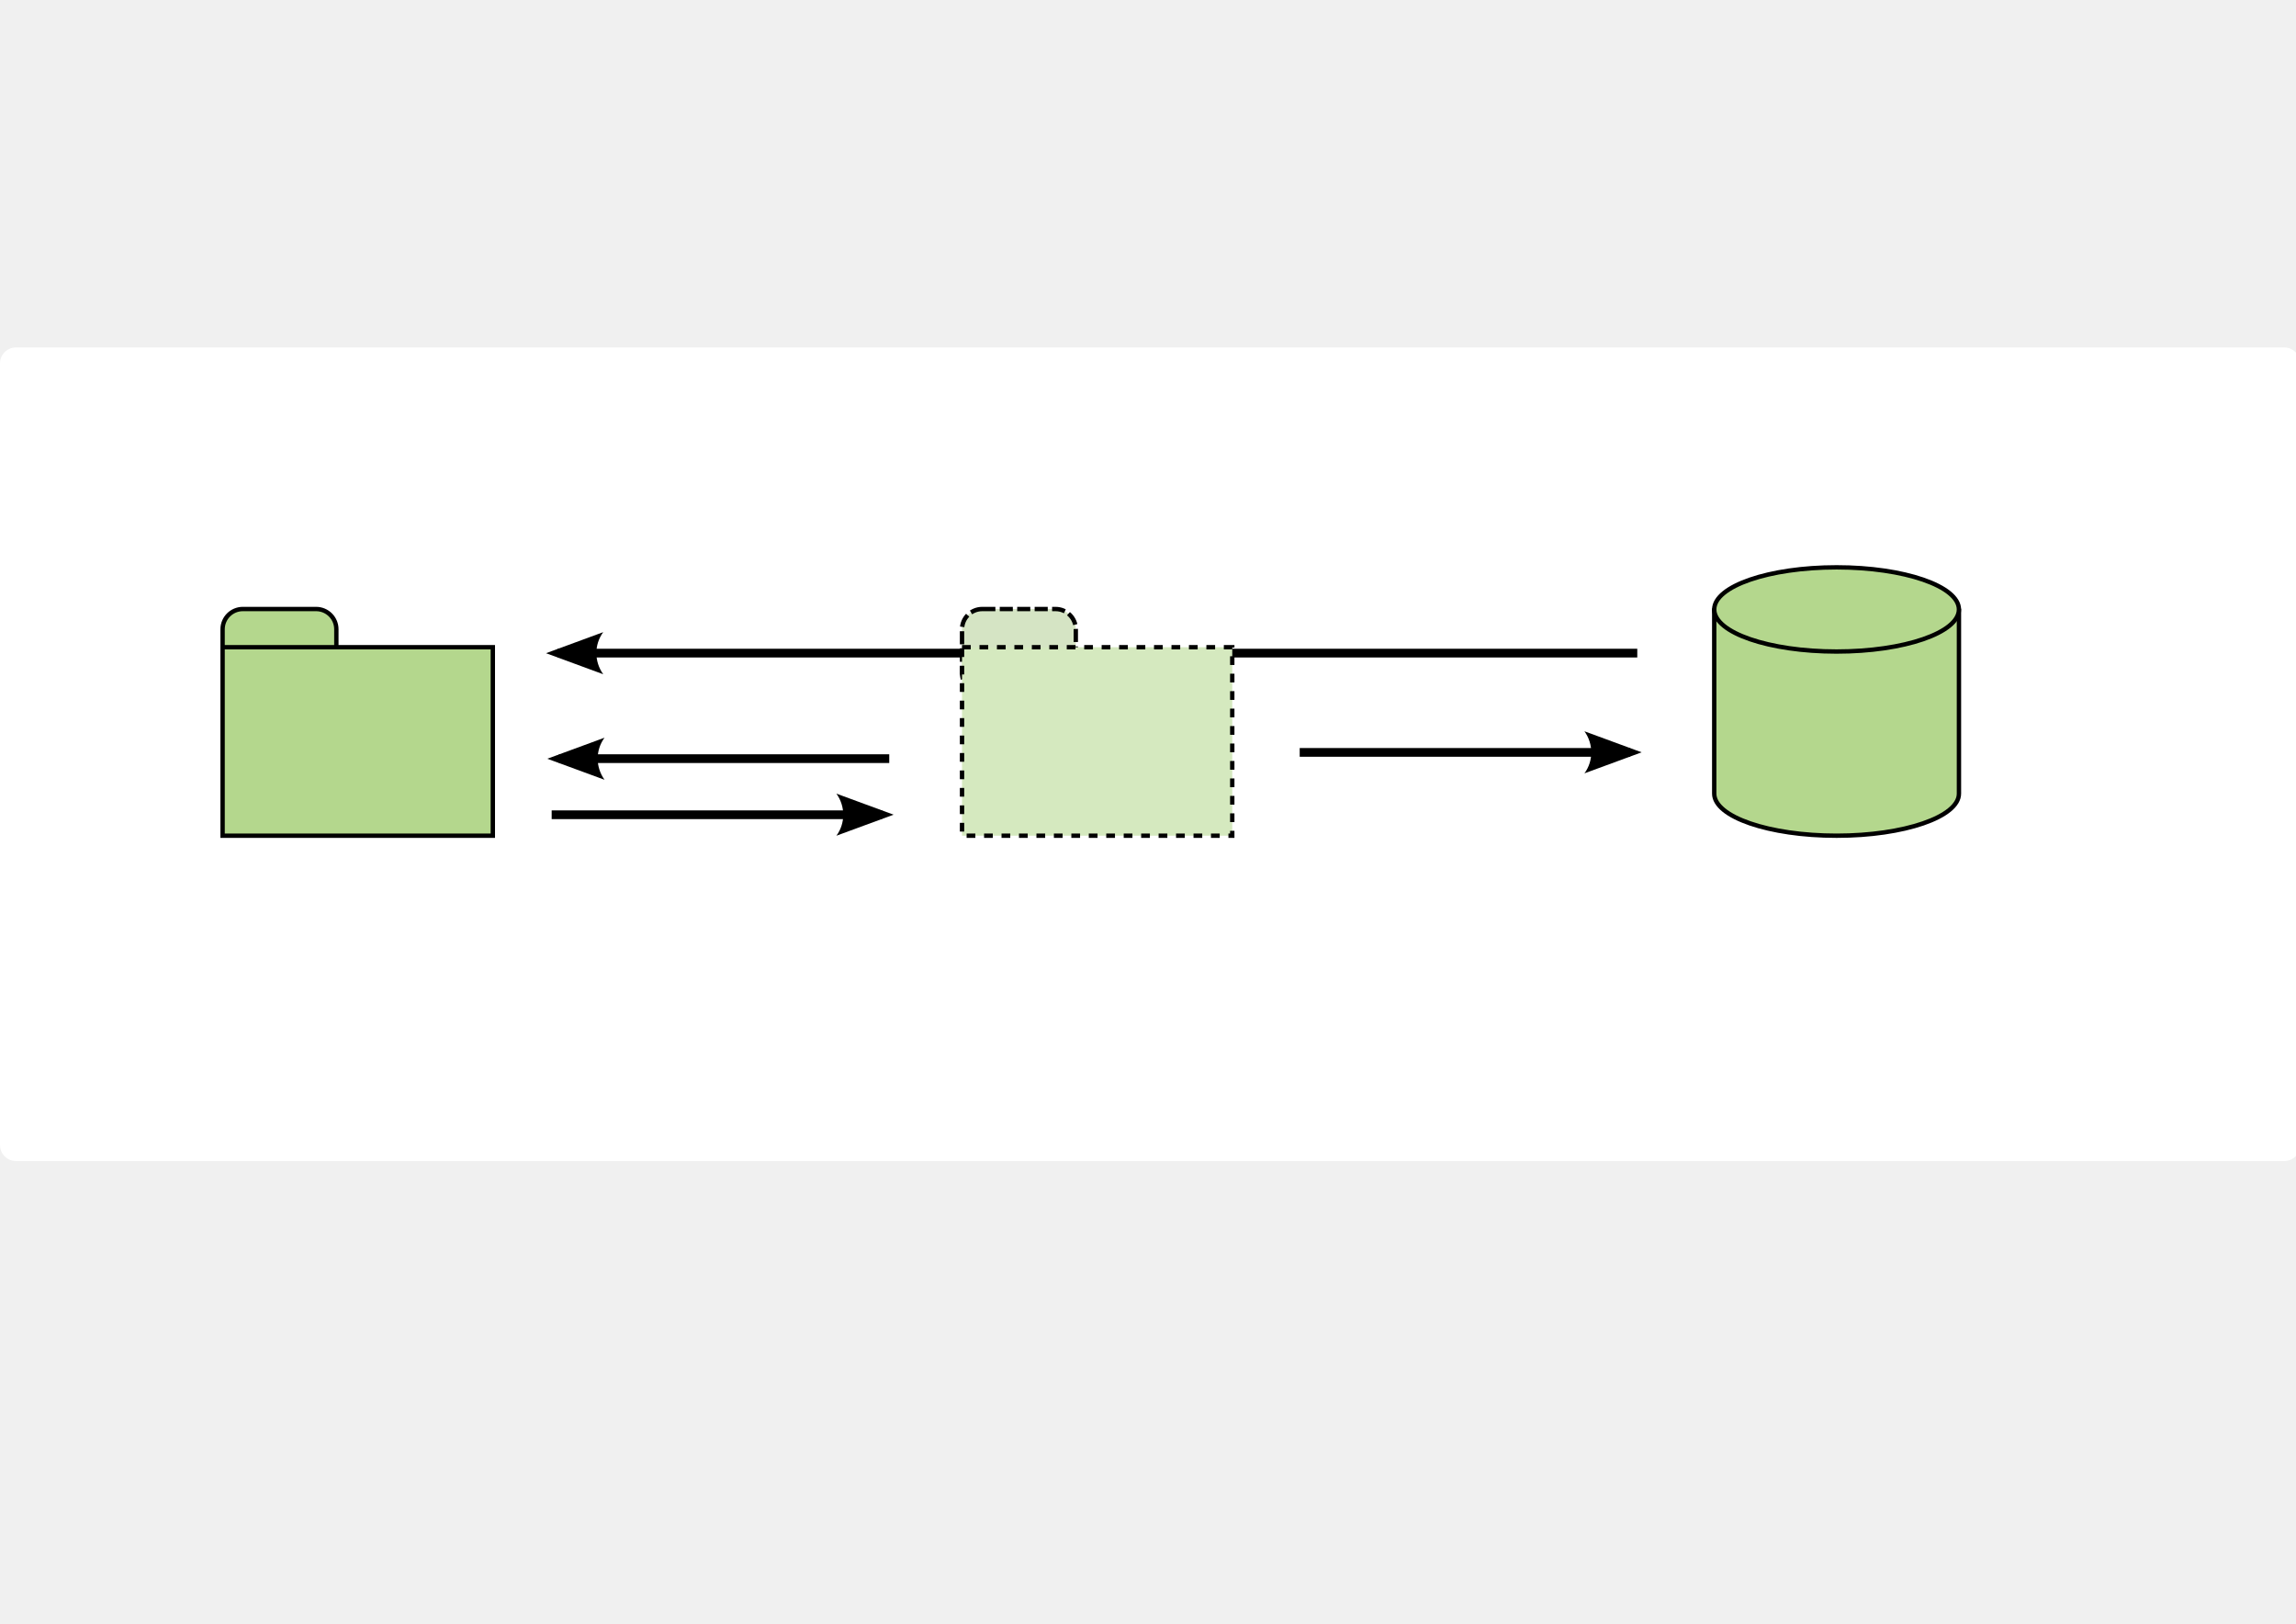
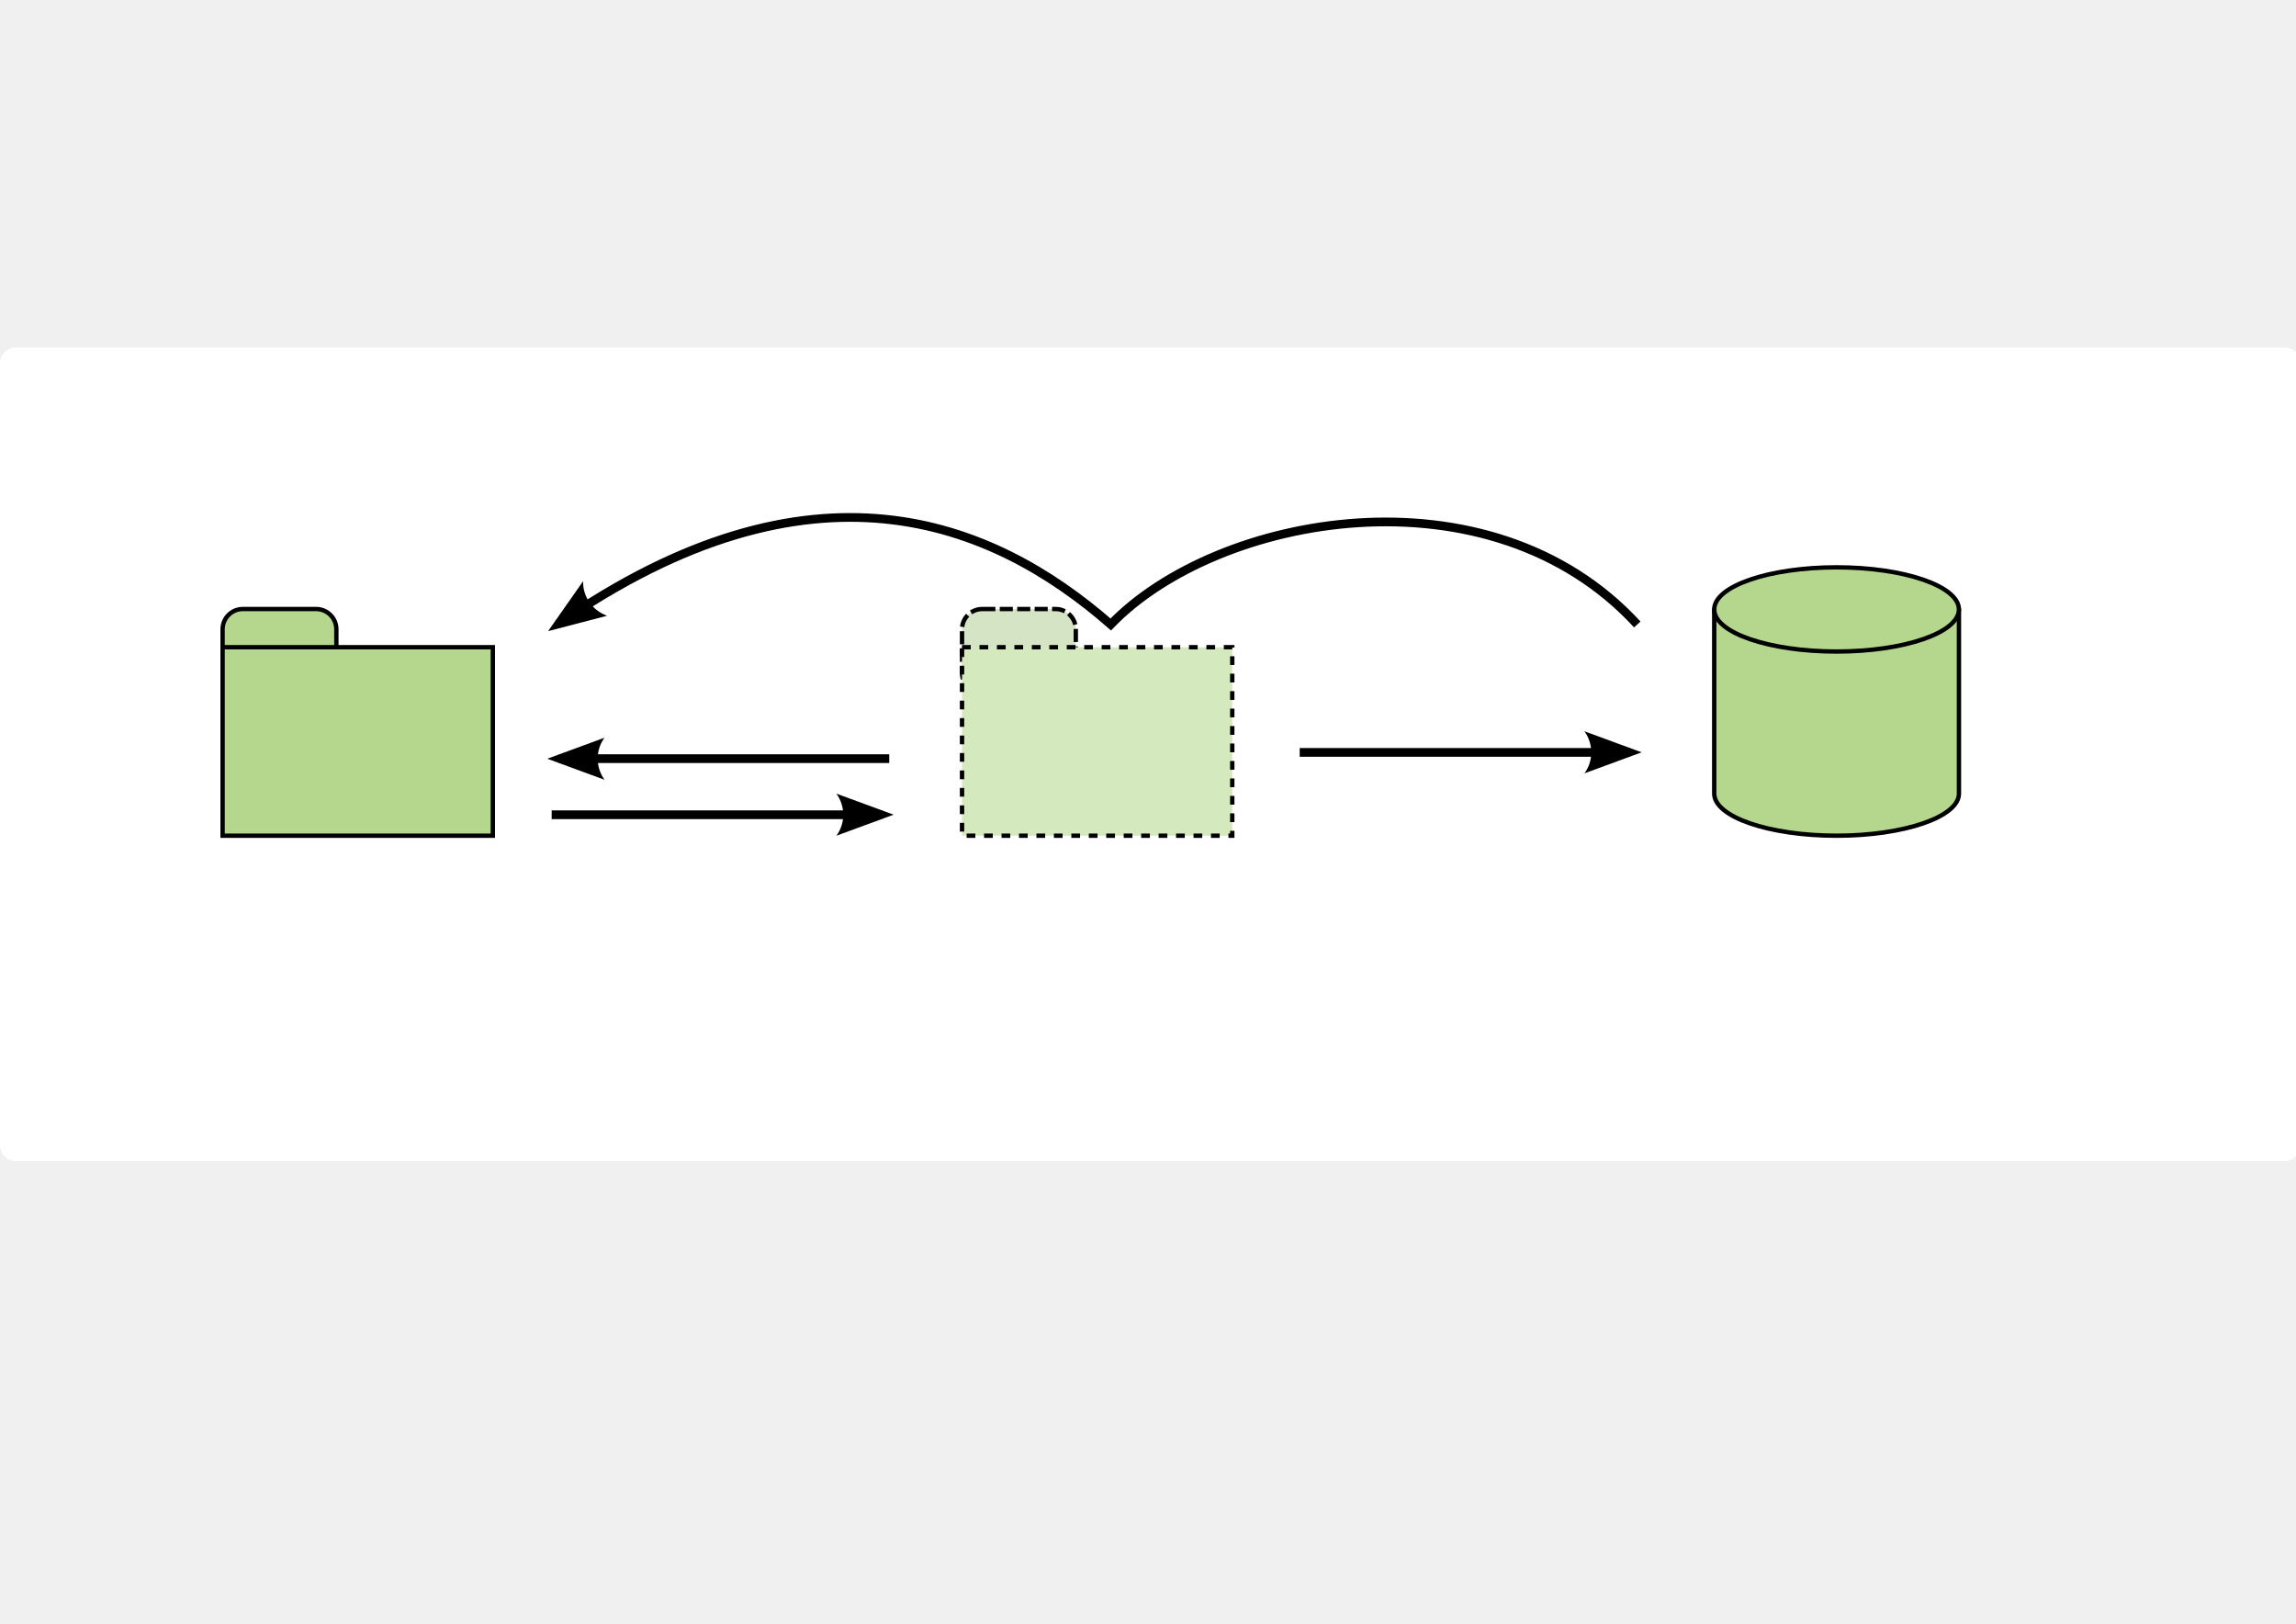
<svg xmlns="http://www.w3.org/2000/svg" xmlns:ns1="http://www.openswatchbook.org/uri/2009/osb" xmlns:xlink="http://www.w3.org/1999/xlink" width="1052.362" height="744.094" id="svg2" version="1.1">
  <defs id="defs4">
    <marker orient="auto" refY="0.0" refX="0.0" id="Arrow2Mend" style="overflow:visible;">
      <path id="path5360" style="fill-rule:evenodd;stroke-width:0.625;stroke-linejoin:round;" d="M 8.719,4.034 L -2.207,0.016 L 8.719,-4.002 C 6.973,-1.63 6.983,1.616 8.719,4.034 z " transform="scale(0.6) rotate(180) translate(0,0)" />
    </marker>
    <marker orient="auto" refY="0.0" refX="0.0" id="Arrow1Mend" style="overflow:visible;">
      <path id="path5342" d="M 0.0,0.0 L 5.0,-5.0 L -12.5,0.0 L 5.0,5.0 L 0.0,0.0 z " style="fill-rule:evenodd;stroke:#000000;stroke-width:1.0pt;" transform="scale(0.4) rotate(180) translate(10,0)" />
    </marker>
    <marker orient="auto" refY="0.0" refX="0.0" id="Arrow1Lend" style="overflow:visible;">
      <path id="path5336" d="M 0.0,0.0 L 5.0,-5.0 L -12.5,0.0 L 5.0,5.0 L 0.0,0.0 z " style="fill-rule:evenodd;stroke:#000000;stroke-width:1.0pt;" transform="scale(0.8) rotate(180) translate(12.5,0)" />
    </marker>
    <linearGradient id="linearGradient5246" ns1:paint="solid">
      <stop style="stop-color:#d5e9bf;stop-opacity:1;" offset="0" id="stop5248" />
    </linearGradient>
    <linearGradient xlink:href="#linearGradient5246" id="linearGradient5250" x1="101.025" y1="648.056" x2="226.885" y2="648.056" gradientUnits="userSpaceOnUse" />
  </defs>
  <g id="layer1" transform="translate(0,-308.2677)">
    <rect style="fill:#ffffff;fill-opacity:1;stroke:none" id="rect6193" width="1054.286" height="372.857" x="0" y="467.485" ry="7.322" />
    <g id="g2989">
      <rect ry="9.286" y="587.362" x="102.025" height="38.571" width="52.143" id="rect2987" style="fill:#b4d78d;fill-opacity:1;stroke:#000000;stroke-width:2;stroke-linecap:butt;stroke-linejoin:round;stroke-miterlimit:4;stroke-dasharray:none;stroke-dashoffset:0" />
      <rect y="604.865" x="102.025" height="86.383" width="123.86" id="rect2985" style="fill:#b4d78d;fill-opacity:1;stroke:#000000;stroke-width:2" />
    </g>
    <flowRoot xml:space="preserve" id="flowRoot2993" style="font-style:normal;font-weight:normal;line-height:0.01%;font-family:sans-serif;letter-spacing:0px;word-spacing:0px;fill:#000000;fill-opacity:1;stroke:none" transform="translate(-1.428571,316.8391)">
      <flowRegion id="flowRegion2995" style="font-family:sans-serif">
        <rect id="rect2997" width="181.429" height="68.571" x="102.857" y="399.809" style="font-family:sans-serif" />
      </flowRegion>
      <flowPara id="flowPara3001" style="font-size:22px;line-height:1.25;font-family:sans-serif">lokale</flowPara>
      <flowPara style="font-size:22px;line-height:1.25;font-family:sans-serif" id="flowPara314">Arbeitskopie</flowPara>
    </flowRoot>
    <flowRoot transform="translate(334.2857,316.8391)" style="font-style:normal;font-weight:normal;line-height:0.01%;font-family:sans-serif;letter-spacing:0px;word-spacing:0px;fill:#000000;fill-opacity:1;stroke:none" id="flowRoot3005" xml:space="preserve">
      <flowRegion id="flowRegion3007" style="font-family:sans-serif">
        <rect y="399.809" x="102.857" height="68.571" width="175.714" id="rect3009" style="font-family:sans-serif" />
      </flowRegion>
-       <flowPara style="font-size:22px;line-height:1.25;font-family:sans-serif" id="flowPara3011">Changesets</flowPara>
-       <flowPara style="font-size:22px;line-height:1.25;font-family:sans-serif" id="flowPara3021">(staging area)</flowPara>
+       <flowPara style="font-size:22px;line-height:1.25;font-family:sans-serif" id="flowPara3021">lokales</flowPara>
+       <flowPara style="font-size:22px;line-height:1.25;font-family:sans-serif" id="flowPara73">Repository</flowPara>
    </flowRoot>
    <flowRoot xml:space="preserve" id="flowRoot3013" style="font-style:normal;font-weight:normal;line-height:0.01%;font-family:sans-serif;letter-spacing:0px;word-spacing:0px;fill:#000000;fill-opacity:1;stroke:none" transform="translate(700,316.8391)">
      <flowRegion id="flowRegion3015" style="font-family:sans-serif">
        <rect id="rect3017" width="127.143" height="98.571" x="102.857" y="399.809" style="font-family:sans-serif" />
      </flowRegion>
      <flowPara id="flowPara3019" style="font-size:22px;line-height:1.25;font-family:sans-serif">Server</flowPara>
      <flowPara style="font-size:22px;line-height:1.25;font-family:sans-serif" id="flowPara312">(GitHub)</flowPara>
    </flowRoot>
    <g id="g3033" transform="translate(0,10.18173)">
      <path id="rect3027" d="m 785.71,577.37 0,84.413 c 0,10.656 25.113,19.283 56.082,19.283 30.969,0 56.082,-8.627 56.082,-19.283 l 0,-84.413 -112.163,0 z" style="fill:#b4d78d;fill-opacity:1;stroke:#000000;stroke-width:2;stroke-linecap:butt;stroke-linejoin:round;stroke-miterlimit:4;stroke-dasharray:none;stroke-dashoffset:0" />
      <path transform="matrix(0.8441259,0,0,0.8441259,157.4427,354.4418)" d="m 877.143,264.094 a 66.429,22.857 0 0 1 -66.429,22.857 66.429,22.857 0 0 1 -66.429,-22.857 66.429,22.857 0 0 1 66.429,-22.857 66.429,22.857 0 0 1 66.429,22.857 z" id="path3023" style="fill:#b4d78d;fill-opacity:1;stroke:#000000;stroke-width:2.369;stroke-linecap:butt;stroke-linejoin:round;stroke-miterlimit:4;stroke-dasharray:none;stroke-dashoffset:0" />
    </g>
-     <path style="fill:none;stroke:#000000;stroke-width:4;stroke-linecap:butt;stroke-linejoin:miter;stroke-opacity:1;marker-end:url(#Arrow2Mend)" d="M 750.44,607.569 H 255.56" id="path77" />
+     <path style="fill:none;stroke:#000000;stroke-width:4;stroke-linecap:butt;stroke-linejoin:miter;stroke-opacity:1;marker-end:url(#Arrow2Mend)" d="m 750.44,594.437 c -67.732,-73.633 -192.447,-50.61 -241.323,0 -54.657,-47.724 -137.023,-80.98 -253.557,0" id="path77" />
    <g id="g3038" transform="translate(338.918,0)">
      <rect style="fill:#d5e4c4;fill-opacity:1;stroke:#000000;stroke-width:2;stroke-linecap:butt;stroke-linejoin:round;stroke-miterlimit:4;stroke-dasharray:6,2;stroke-dashoffset:0" id="rect3040" width="52.143" height="38.571" x="102.025" y="587.362" ry="9.286" />
      <rect style="fill:url(#linearGradient5250);fill-opacity:1;stroke:#000000;stroke-width:2;opacity:1;stroke-miterlimit:4;stroke-dasharray:4,4;stroke-dashoffset:0" id="rect3042" width="123.86" height="86.383" x="102.025" y="604.865" />
    </g>
    <flowRoot xml:space="preserve" id="flowRoot5315" style="font-style:normal;font-weight:normal;line-height:0.01%;font-family:sans-serif;letter-spacing:0px;word-spacing:0px;fill:#000000;fill-opacity:1;stroke:none" transform="translate(362.8571,226.8391)">
      <flowRegion id="flowRegion5317" style="font-family:sans-serif">
        <rect id="rect5319" width="82.857" height="55.714" x="102.857" y="399.809" style="font-family:sans-serif" />
      </flowRegion>
      <flowPara id="flowPara5323" style="font-weight:bold;font-size:36px;line-height:1.25;font-family:sans-serif;-inkscape-font-specification:'Sans Bold'">.git</flowPara>
    </flowRoot>
    <g id="g89">
      <path id="path5327" d="M 407.583,655.934 H 256.155" style="fill:none;stroke:#000000;stroke-width:4;stroke-linecap:butt;stroke-linejoin:miter;stroke-opacity:1;marker-end:url(#Arrow2Mend)" />
      <path style="fill:none;stroke:#000000;stroke-width:4;stroke-linecap:butt;stroke-linejoin:miter;stroke-opacity:1;marker-end:url(#Arrow2Mend)" d="M 252.857,681.648 H 404.286" id="path6147" />
      <flowRoot xml:space="preserve" id="flowRoot6149" style="font-style:normal;font-weight:normal;line-height:0.01%;font-family:sans-serif;letter-spacing:0px;word-spacing:0px;fill:#000000;fill-opacity:1;stroke:none" transform="translate(182.1218,225.2162)">
        <flowRegion style="font-family:sans-serif" id="flowRegion6151">
          <rect style="font-family:sans-serif" id="rect6153" width="178.571" height="38.571" x="102.857" y="399.809" />
        </flowRegion>
        <flowPara id="flowPara6155" style="font-style:italic;font-size:22px;line-height:1.25;font-family:sans-serif;-inkscape-font-specification:'Sans Italic'">git checkout</flowPara>
      </flowRoot>
      <flowRoot transform="translate(158.8883,286.3699)" style="font-style:normal;font-weight:normal;line-height:0.01%;font-family:sans-serif;letter-spacing:0px;word-spacing:0px;fill:#000000;fill-opacity:1;stroke:none" id="flowRoot6157" xml:space="preserve">
        <flowRegion style="font-family:sans-serif" id="flowRegion6159">
          <rect style="font-family:sans-serif" y="399.809" x="102.857" height="38.571" width="178.571" id="rect6161" />
        </flowRegion>
        <flowPara style="font-style:italic;font-size:22px;line-height:1.25;font-family:sans-serif;-inkscape-font-specification:'Sans Italic'" id="flowPara6163">git commit</flowPara>
      </flowRoot>
    </g>
    <path style="fill:none;stroke:#000000;stroke-width:4;stroke-linecap:butt;stroke-linejoin:miter;stroke-opacity:1;marker-end:url(#Arrow2Mend)" d="M 595.714,653.068 H 747.143" id="path6167" />
    <flowRoot transform="translate(518.2966,258.8)" style="font-style:normal;font-weight:normal;line-height:0.01%;font-family:sans-serif;letter-spacing:0px;word-spacing:0px;fill:#000000;fill-opacity:1;stroke:none" id="flowRoot6177" xml:space="preserve">
      <flowRegion id="flowRegion6179" style="font-family:sans-serif">
        <rect y="399.809" x="102.857" height="38.571" width="178.571" id="rect6181" style="font-family:sans-serif" />
      </flowRegion>
      <flowPara style="font-style:italic;font-size:22px;line-height:1.25;font-family:sans-serif;-inkscape-font-specification:'Sans Italic'" id="flowPara6183">git push</flowPara>
    </flowRoot>
-     <g id="g99" transform="translate(336.3808,11.11168)">
+     <g id="g99" transform="translate(194.9594,-37.37564)">
      <flowRoot xml:space="preserve" id="flowRoot302" style="font-style:normal;font-weight:normal;line-height:0.01%;font-family:sans-serif;letter-spacing:0px;word-spacing:0px;fill:#000000;fill-opacity:1;stroke:none" transform="translate(170,158.2677)">
        <flowRegion id="flowRegion298" style="font-family:sans-serif">
          <rect id="rect296" width="178.571" height="38.571" x="102.857" y="399.809" style="font-family:sans-serif" />
        </flowRegion>
        <flowPara id="flowPara300" style="font-style:italic;font-size:22px;line-height:1.25;font-family:sans-serif;-inkscape-font-specification:'Sans Italic'">git pull</flowPara>
      </flowRoot>
      <flowRoot transform="translate(170,126.8391)" style="font-style:normal;font-weight:normal;line-height:0.01%;font-family:sans-serif;letter-spacing:0px;word-spacing:0px;fill:#000000;fill-opacity:1;stroke:none" id="flowRoot310" xml:space="preserve">
        <flowRegion id="flowRegion306" style="font-family:sans-serif">
          <rect y="399.809" x="102.857" height="36.551" width="345.247" id="rect304" style="font-family:sans-serif" />
        </flowRegion>
        <flowPara style="font-style:italic;font-size:22px;line-height:1.25;font-family:sans-serif;-inkscape-font-specification:'Sans Italic'" id="flowPara308">git clone</flowPara>
      </flowRoot>
    </g>
  </g>
</svg>
